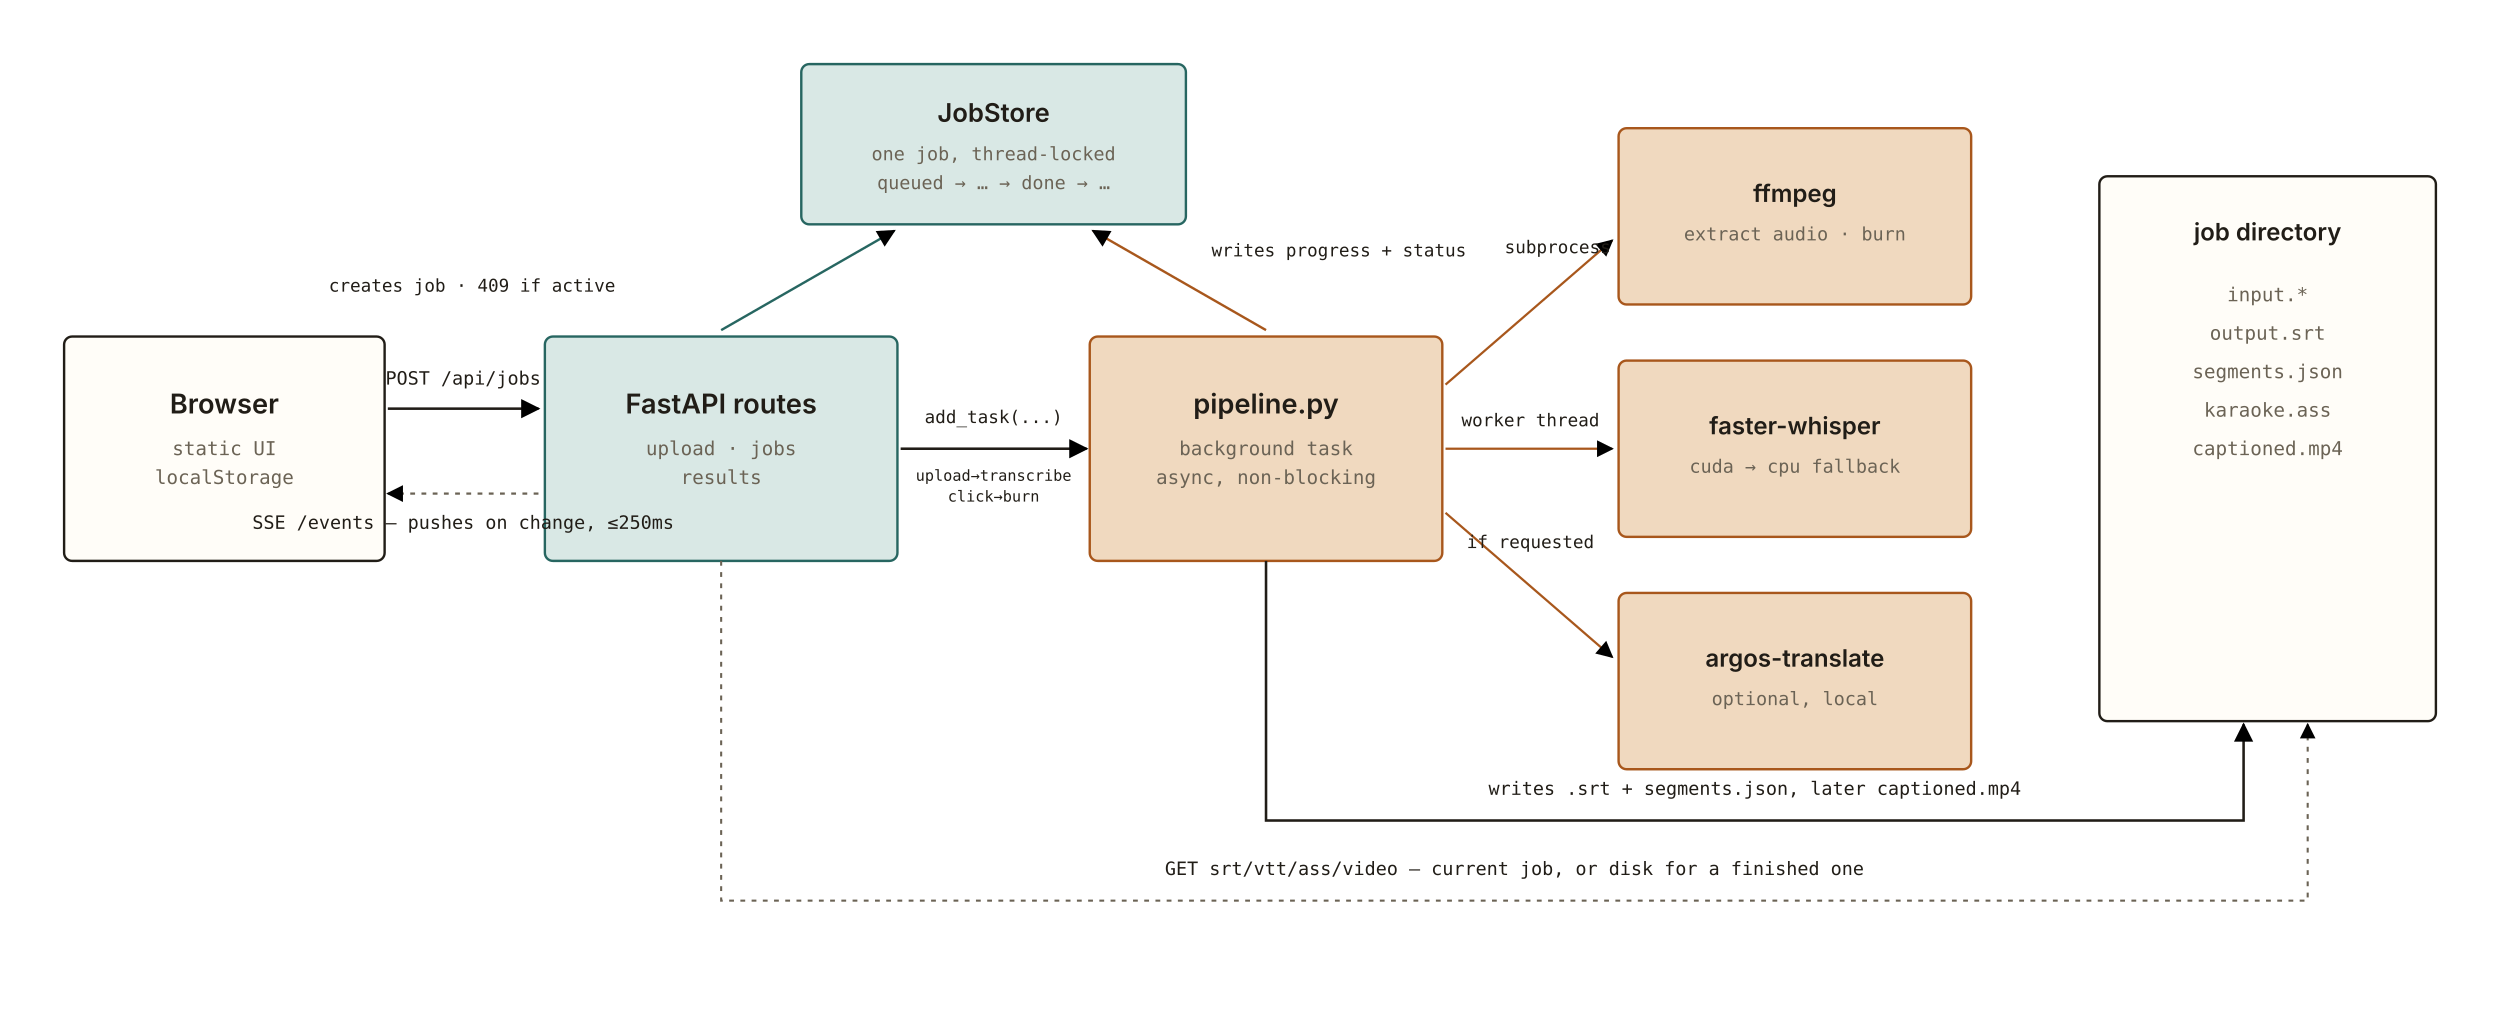
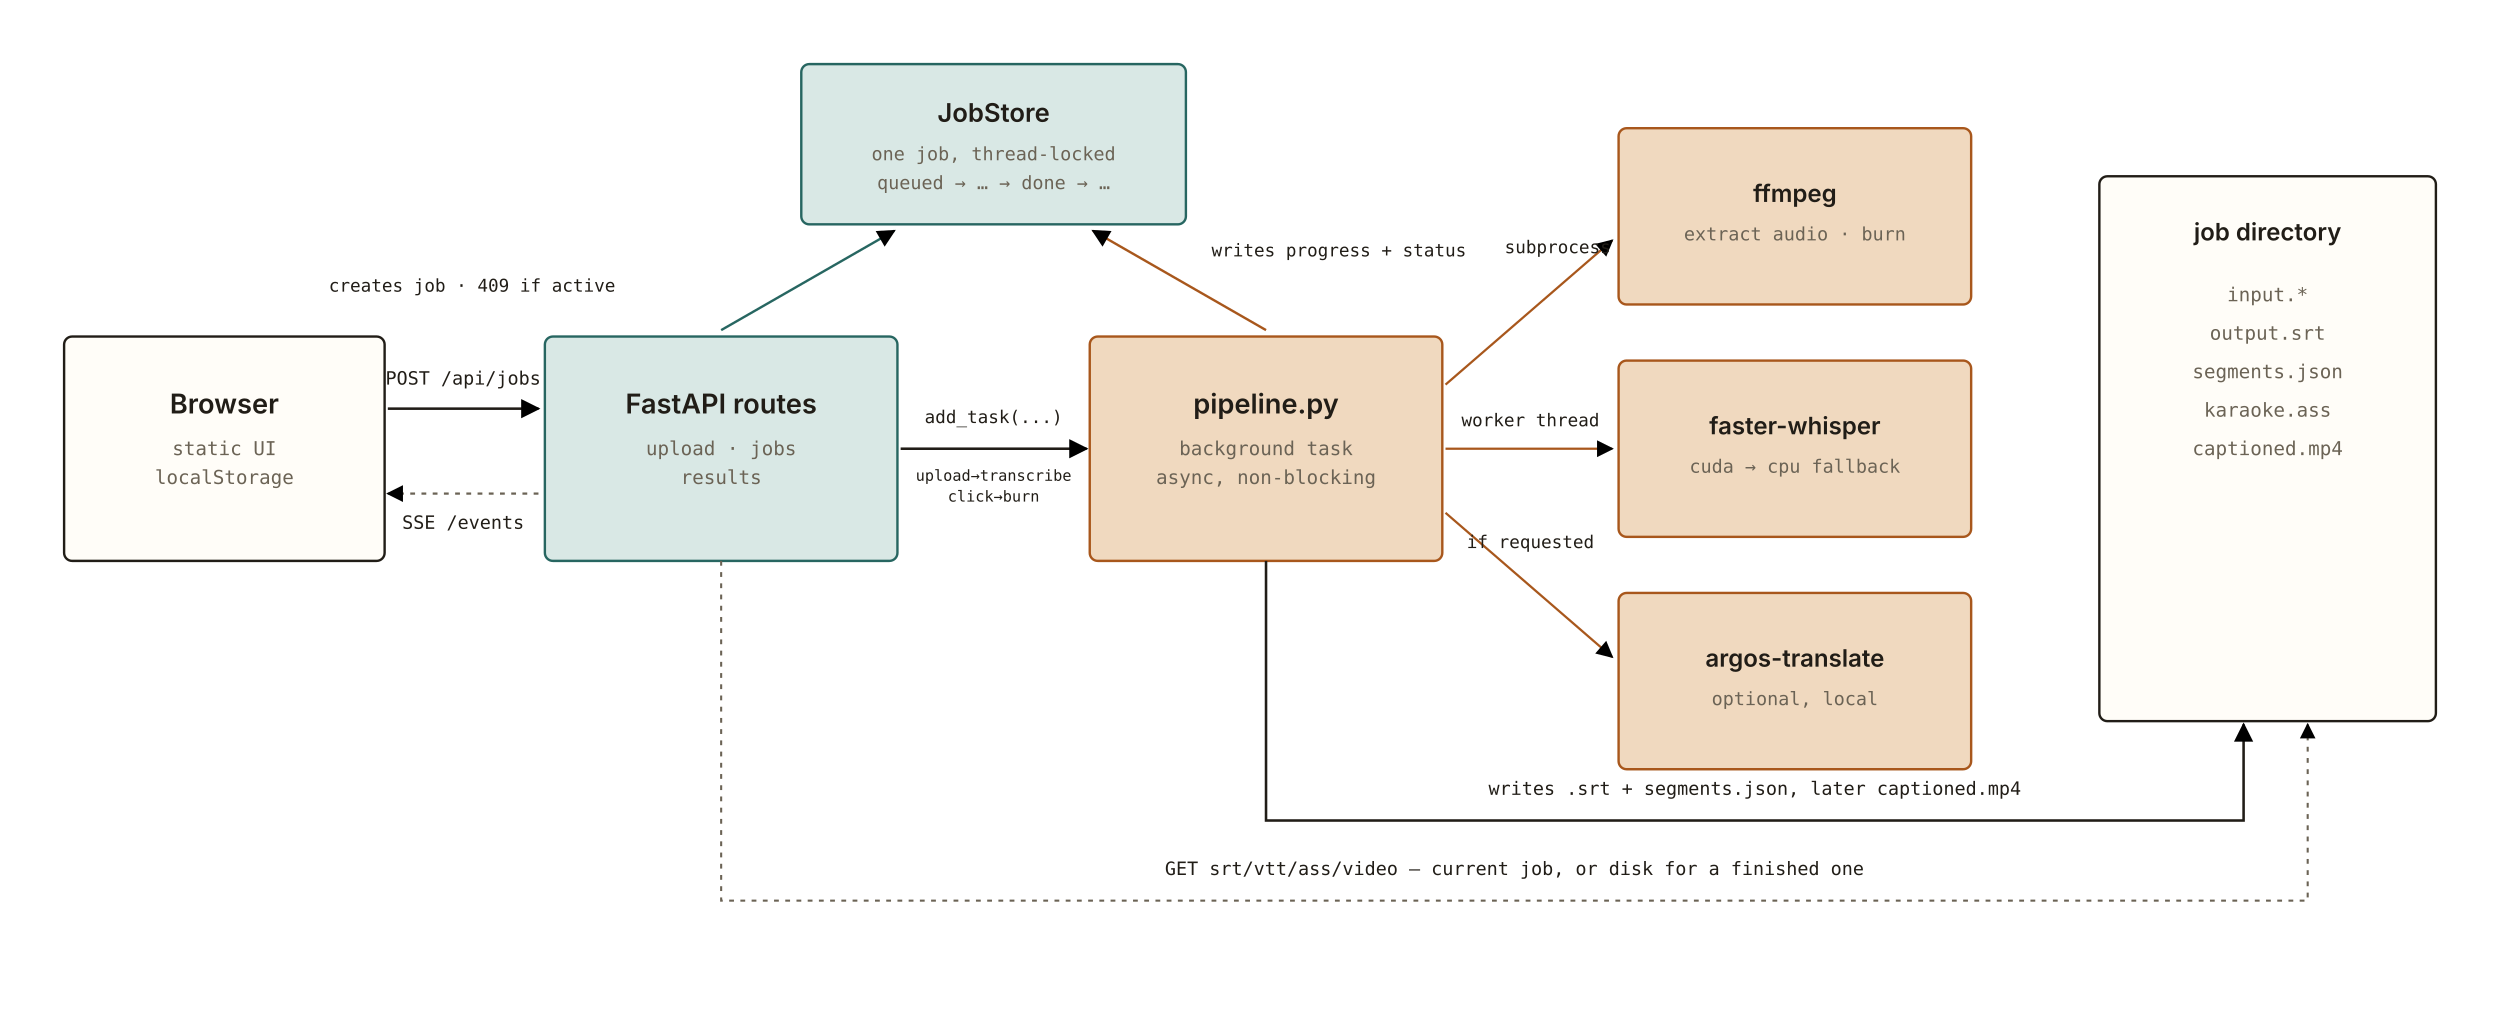
<svg xmlns="http://www.w3.org/2000/svg" viewBox="0 0 1560 640" role="img" aria-label="Diagram: the browser uploads a video to FastAPI, which hands it to a background pipeline that calls ffmpeg, faster-whisper and argos-translate in turn, writing results to a job directory on disk, while the browser watches progress over a separate SSE stream relayed from JobStore.">
  <style>
    text { font-family: "IBM Plex Sans", -apple-system, "Segoe UI", sans-serif; fill: #211d17; }
    .mono { font-family: "IBM Plex Mono", "SFMono-Regular", Consolas, monospace; }
    .title { font-weight: 600; }
    .label { fill: #6b6355; }
  </style>
  <defs>
    <marker id="cf-arrow" viewBox="0 0 10 10" refX="9" refY="5" markerWidth="7.5" markerHeight="7.5" orient="auto-start-reverse">
      <path d="M0,0 L10,5 L0,10 z" fill="currentColor" />
    </marker>
  </defs>
  <g>
    <rect x="40" y="210" width="200" height="140" rx="5" fill="#fffdf8" stroke="#211d17" stroke-width="1.5" />
    <text x="140" y="258" text-anchor="middle" class="title" font-size="17">Browser</text>
    <text x="140" y="284" text-anchor="middle" class="label mono" font-size="12">static UI</text>
    <text x="140" y="302" text-anchor="middle" class="label mono" font-size="12">localStorage</text>
  </g>
  <g>
    <rect x="340" y="210" width="220" height="140" rx="5" fill="#d9e8e5" stroke="#276661" stroke-width="1.5" />
    <text x="450" y="258" text-anchor="middle" class="title" font-size="17">FastAPI routes</text>
    <text x="450" y="284" text-anchor="middle" class="label mono" font-size="12">upload · jobs</text>
    <text x="450" y="302" text-anchor="middle" class="label mono" font-size="12">results</text>
  </g>
  <g>
    <rect x="500" y="40" width="240" height="100" rx="5" fill="#d9e8e5" stroke="#276661" stroke-width="1.5" />
    <text x="620" y="76" text-anchor="middle" class="title" font-size="16">JobStore</text>
    <text x="620" y="100" text-anchor="middle" class="label mono" font-size="11.5">one job, thread-locked</text>
    <text x="620" y="118" text-anchor="middle" class="label mono" font-size="11.5">queued → … → done → …</text>
  </g>
  <g>
    <rect x="680" y="210" width="220" height="140" rx="5" fill="#f0d9bf" stroke="#a8571c" stroke-width="1.5" />
    <text x="790" y="258" text-anchor="middle" class="title" font-size="17">pipeline.py</text>
    <text x="790" y="284" text-anchor="middle" class="label mono" font-size="12">background task</text>
    <text x="790" y="302" text-anchor="middle" class="label mono" font-size="12">async, non-blocking</text>
  </g>
  <g>
    <rect x="1010" y="80" width="220" height="110" rx="5" fill="#f0d9bf" stroke="#a8571c" stroke-width="1.5" />
    <text x="1120" y="126" text-anchor="middle" class="title" font-size="15">ffmpeg</text>
    <text x="1120" y="150" text-anchor="middle" class="label mono" font-size="11.5">extract audio · burn</text>
  </g>
  <g>
    <rect x="1010" y="225" width="220" height="110" rx="5" fill="#f0d9bf" stroke="#a8571c" stroke-width="1.5" />
    <text x="1120" y="271" text-anchor="middle" class="title" font-size="15">faster-whisper</text>
    <text x="1120" y="295" text-anchor="middle" class="label mono" font-size="11.5">cuda → cpu fallback</text>
  </g>
  <g>
    <rect x="1010" y="370" width="220" height="110" rx="5" fill="#f0d9bf" stroke="#a8571c" stroke-width="1.5" />
    <text x="1120" y="416" text-anchor="middle" class="title" font-size="15">argos-translate</text>
    <text x="1120" y="440" text-anchor="middle" class="label mono" font-size="11.5">optional, local</text>
  </g>
  <g>
    <rect x="1310" y="110" width="210" height="340" rx="5" fill="#fffdf8" stroke="#211d17" stroke-width="1.5" />
    <text x="1415" y="150" text-anchor="middle" class="title" font-size="15">job directory</text>
    <text x="1415" y="188" text-anchor="middle" class="label mono" font-size="12">input.*</text>
    <text x="1415" y="212" text-anchor="middle" class="label mono" font-size="12">output.srt</text>
    <text x="1415" y="236" text-anchor="middle" class="label mono" font-size="12">segments.json</text>
    <text x="1415" y="260" text-anchor="middle" class="label mono" font-size="12">karaoke.ass</text>
    <text x="1415" y="284" text-anchor="middle" class="label mono" font-size="12">captioned.mp4</text>
  </g>
  <g stroke="currentColor" fill="none" color="#211d17">
    <line x1="242" y1="255" x2="336" y2="255" stroke-width="1.6" marker-end="url(#cf-arrow)" />
  </g>
  <text x="289" y="240" text-anchor="middle" class="mono" font-size="11.5">POST /api/jobs</text>
  <g stroke="currentColor" fill="none" color="#6b6355" stroke-dasharray="3 4">
    <line x1="336" y1="308" x2="242" y2="308" stroke-width="1.4" marker-end="url(#cf-arrow)" />
  </g>
-   <text x="289" y="330" text-anchor="middle" class="mono" font-size="11.5" fill="#6b6355">SSE /events — pushes on change, ≤250ms</text>
+   <text x="289" y="330" text-anchor="middle" class="mono" font-size="11.5" fill="#6b6355">SSE /events</text>
  <g stroke="currentColor" fill="none" color="#276661">
    <line x1="450" y1="206" x2="558" y2="144" stroke-width="1.5" marker-end="url(#cf-arrow)" />
  </g>
  <text x="384" y="182" text-anchor="end" class="mono" font-size="11" fill="#276661">creates job · 409 if active</text>
  <g stroke="currentColor" fill="none" color="#a8571c">
    <line x1="790" y1="206" x2="682" y2="144" stroke-width="1.5" marker-end="url(#cf-arrow)" />
  </g>
  <text x="756" y="160" text-anchor="start" class="mono" font-size="11" fill="#a8571c">writes progress + status</text>
  <g stroke="currentColor" fill="none" color="#211d17">
    <line x1="562" y1="280" x2="678" y2="280" stroke-width="1.6" marker-end="url(#cf-arrow)" />
  </g>
  <text x="620" y="264" text-anchor="middle" class="mono" font-size="11">add_task(...)</text>
  <text x="620" y="300" text-anchor="middle" class="mono" font-size="9.5">upload→transcribe</text>
  <text x="620" y="313" text-anchor="middle" class="mono" font-size="9.5">click→burn</text>
  <g stroke="currentColor" fill="none" color="#a8571c">
    <line x1="902" y1="240" x2="1006" y2="150" stroke-width="1.4" marker-end="url(#cf-arrow)" />
  </g>
  <text x="972" y="158" text-anchor="middle" class="mono" font-size="11" fill="#a8571c">subprocess</text>
  <g stroke="currentColor" fill="none" color="#a8571c">
    <line x1="902" y1="280" x2="1006" y2="280" stroke-width="1.4" marker-end="url(#cf-arrow)" />
  </g>
  <text x="955" y="266" text-anchor="middle" class="mono" font-size="11" fill="#a8571c">worker thread</text>
  <g stroke="currentColor" fill="none" color="#a8571c">
    <line x1="902" y1="320" x2="1006" y2="410" stroke-width="1.4" marker-end="url(#cf-arrow)" />
  </g>
  <text x="955" y="342" text-anchor="middle" class="mono" font-size="11" fill="#a8571c">if requested</text>
  <g stroke="currentColor" fill="none" color="#211d17">
    <path d="M 790 350 L 790 512 L 1400 512 L 1400 452" stroke-width="1.6" marker-end="url(#cf-arrow)" />
  </g>
  <text x="1095" y="496" text-anchor="middle" class="mono" font-size="11.5">writes .srt + segments.json, later captioned.mp4</text>
  <g stroke="currentColor" fill="none" color="#6b6355" stroke-dasharray="3 4">
    <path d="M 450 350 L 450 562 L 1440 562 L 1440 452" stroke-width="1.3" marker-end="url(#cf-arrow)" />
  </g>
  <text x="945" y="546" text-anchor="middle" class="mono" font-size="11.5" fill="#6b6355">GET srt/vtt/ass/video — current job, or disk for a finished one</text>
</svg>
